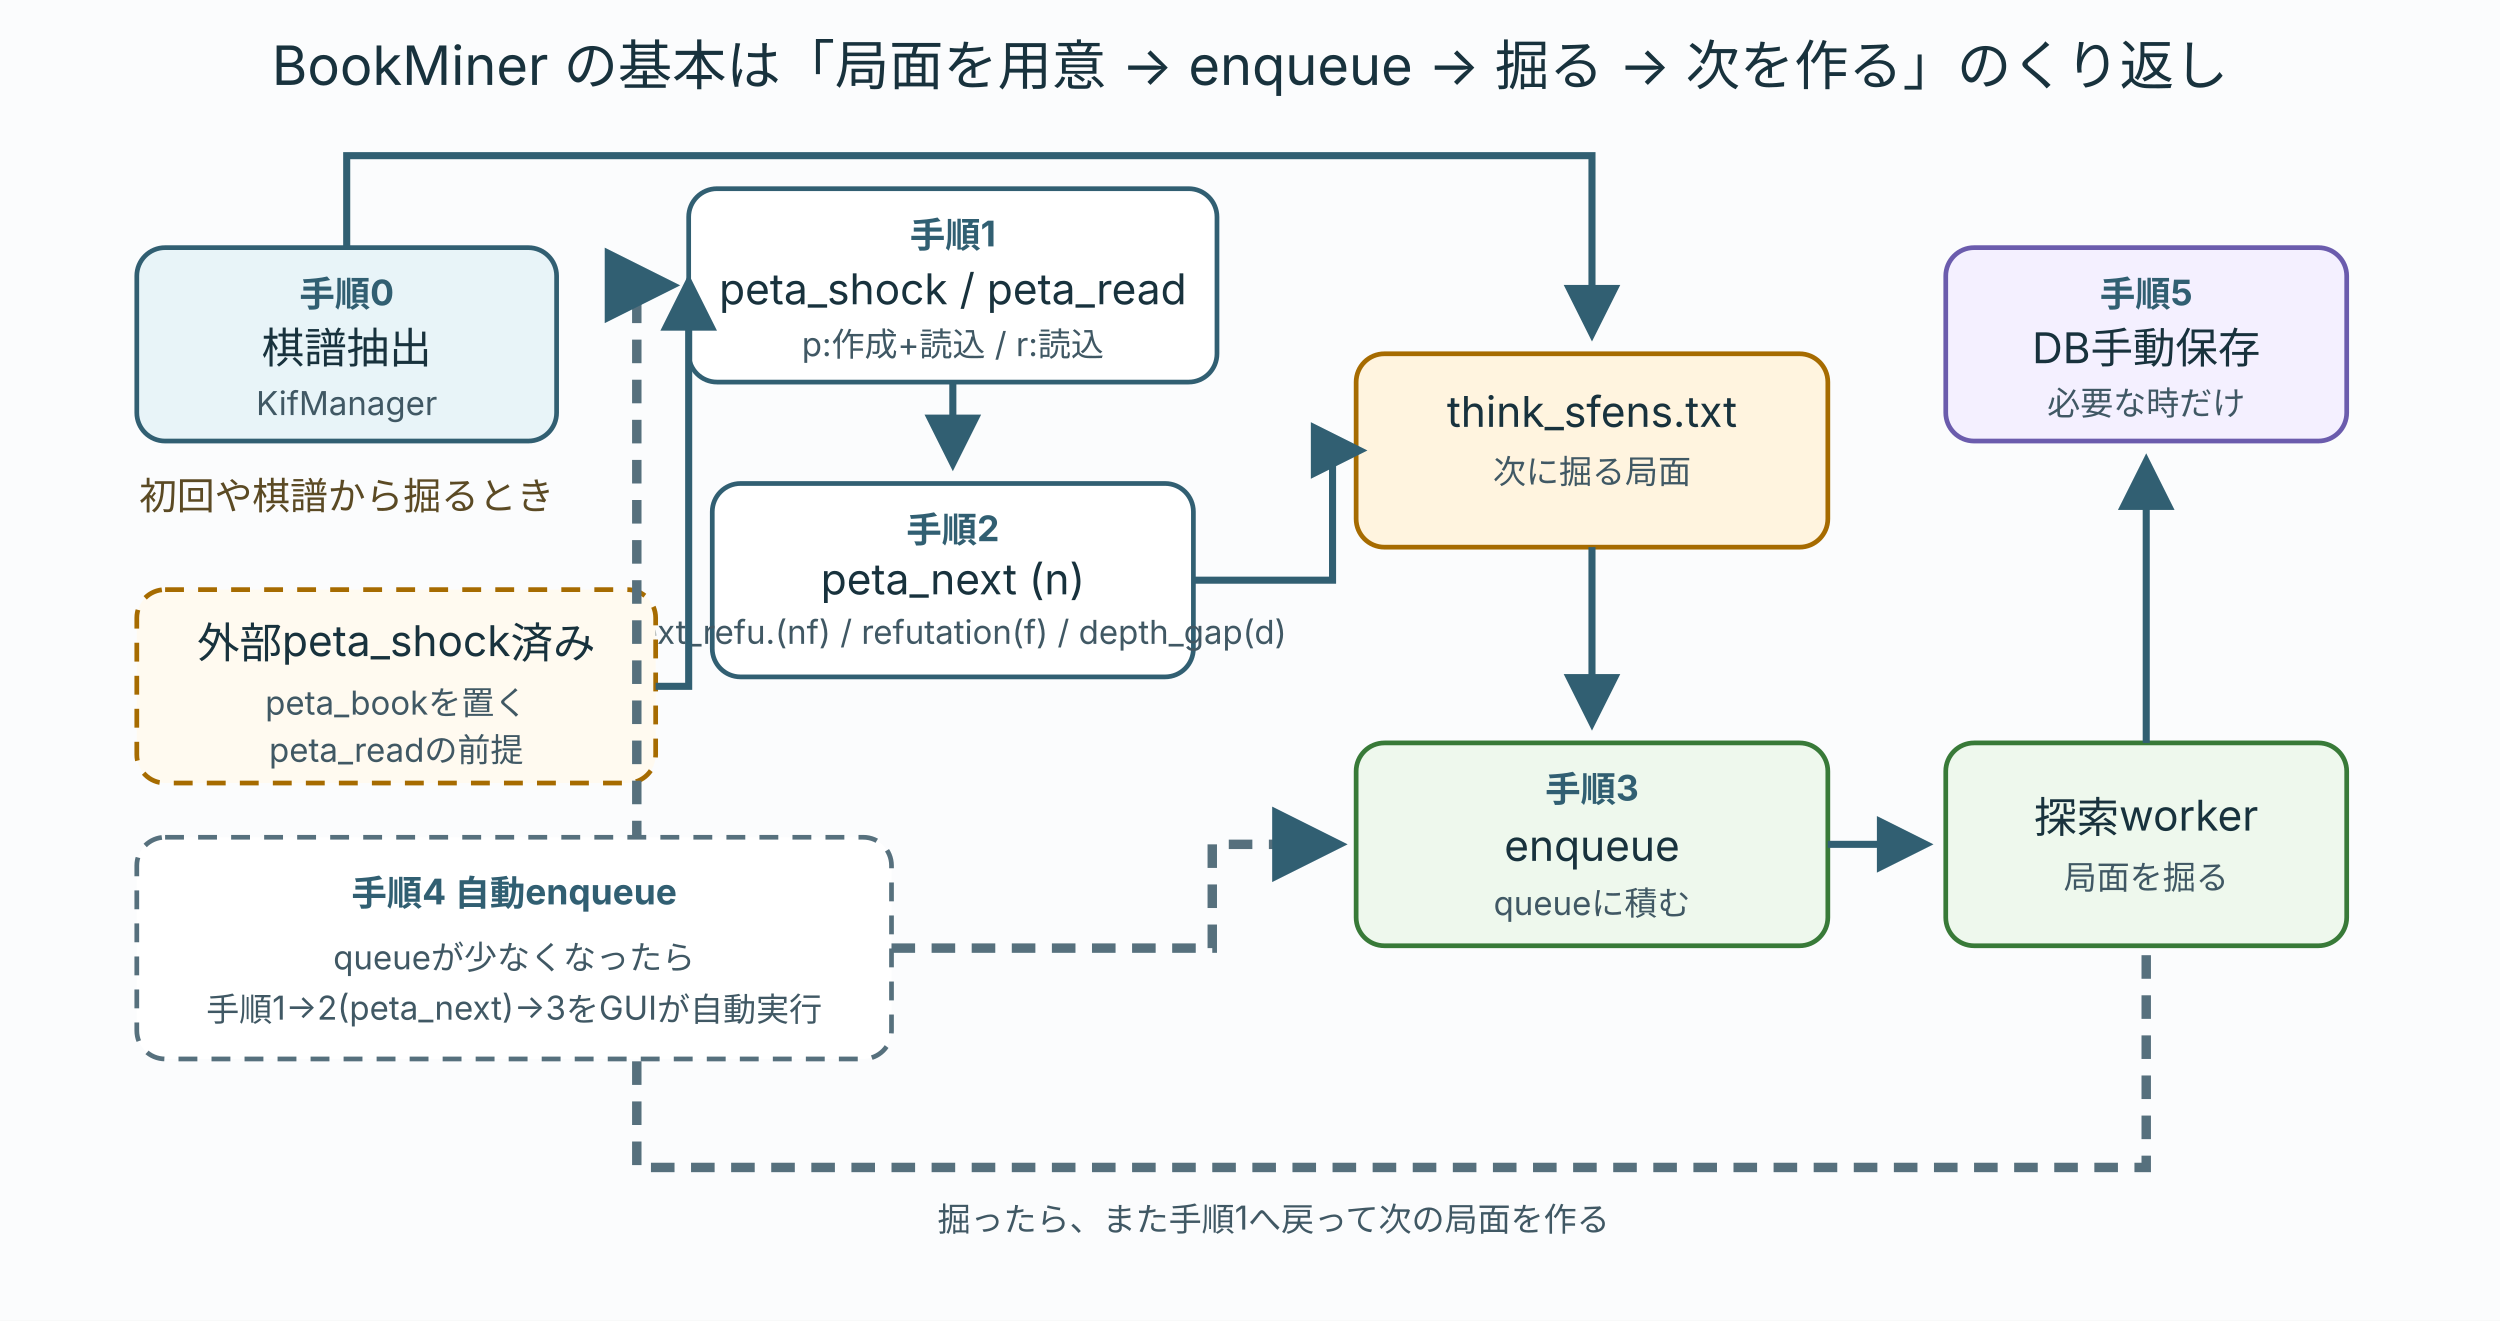
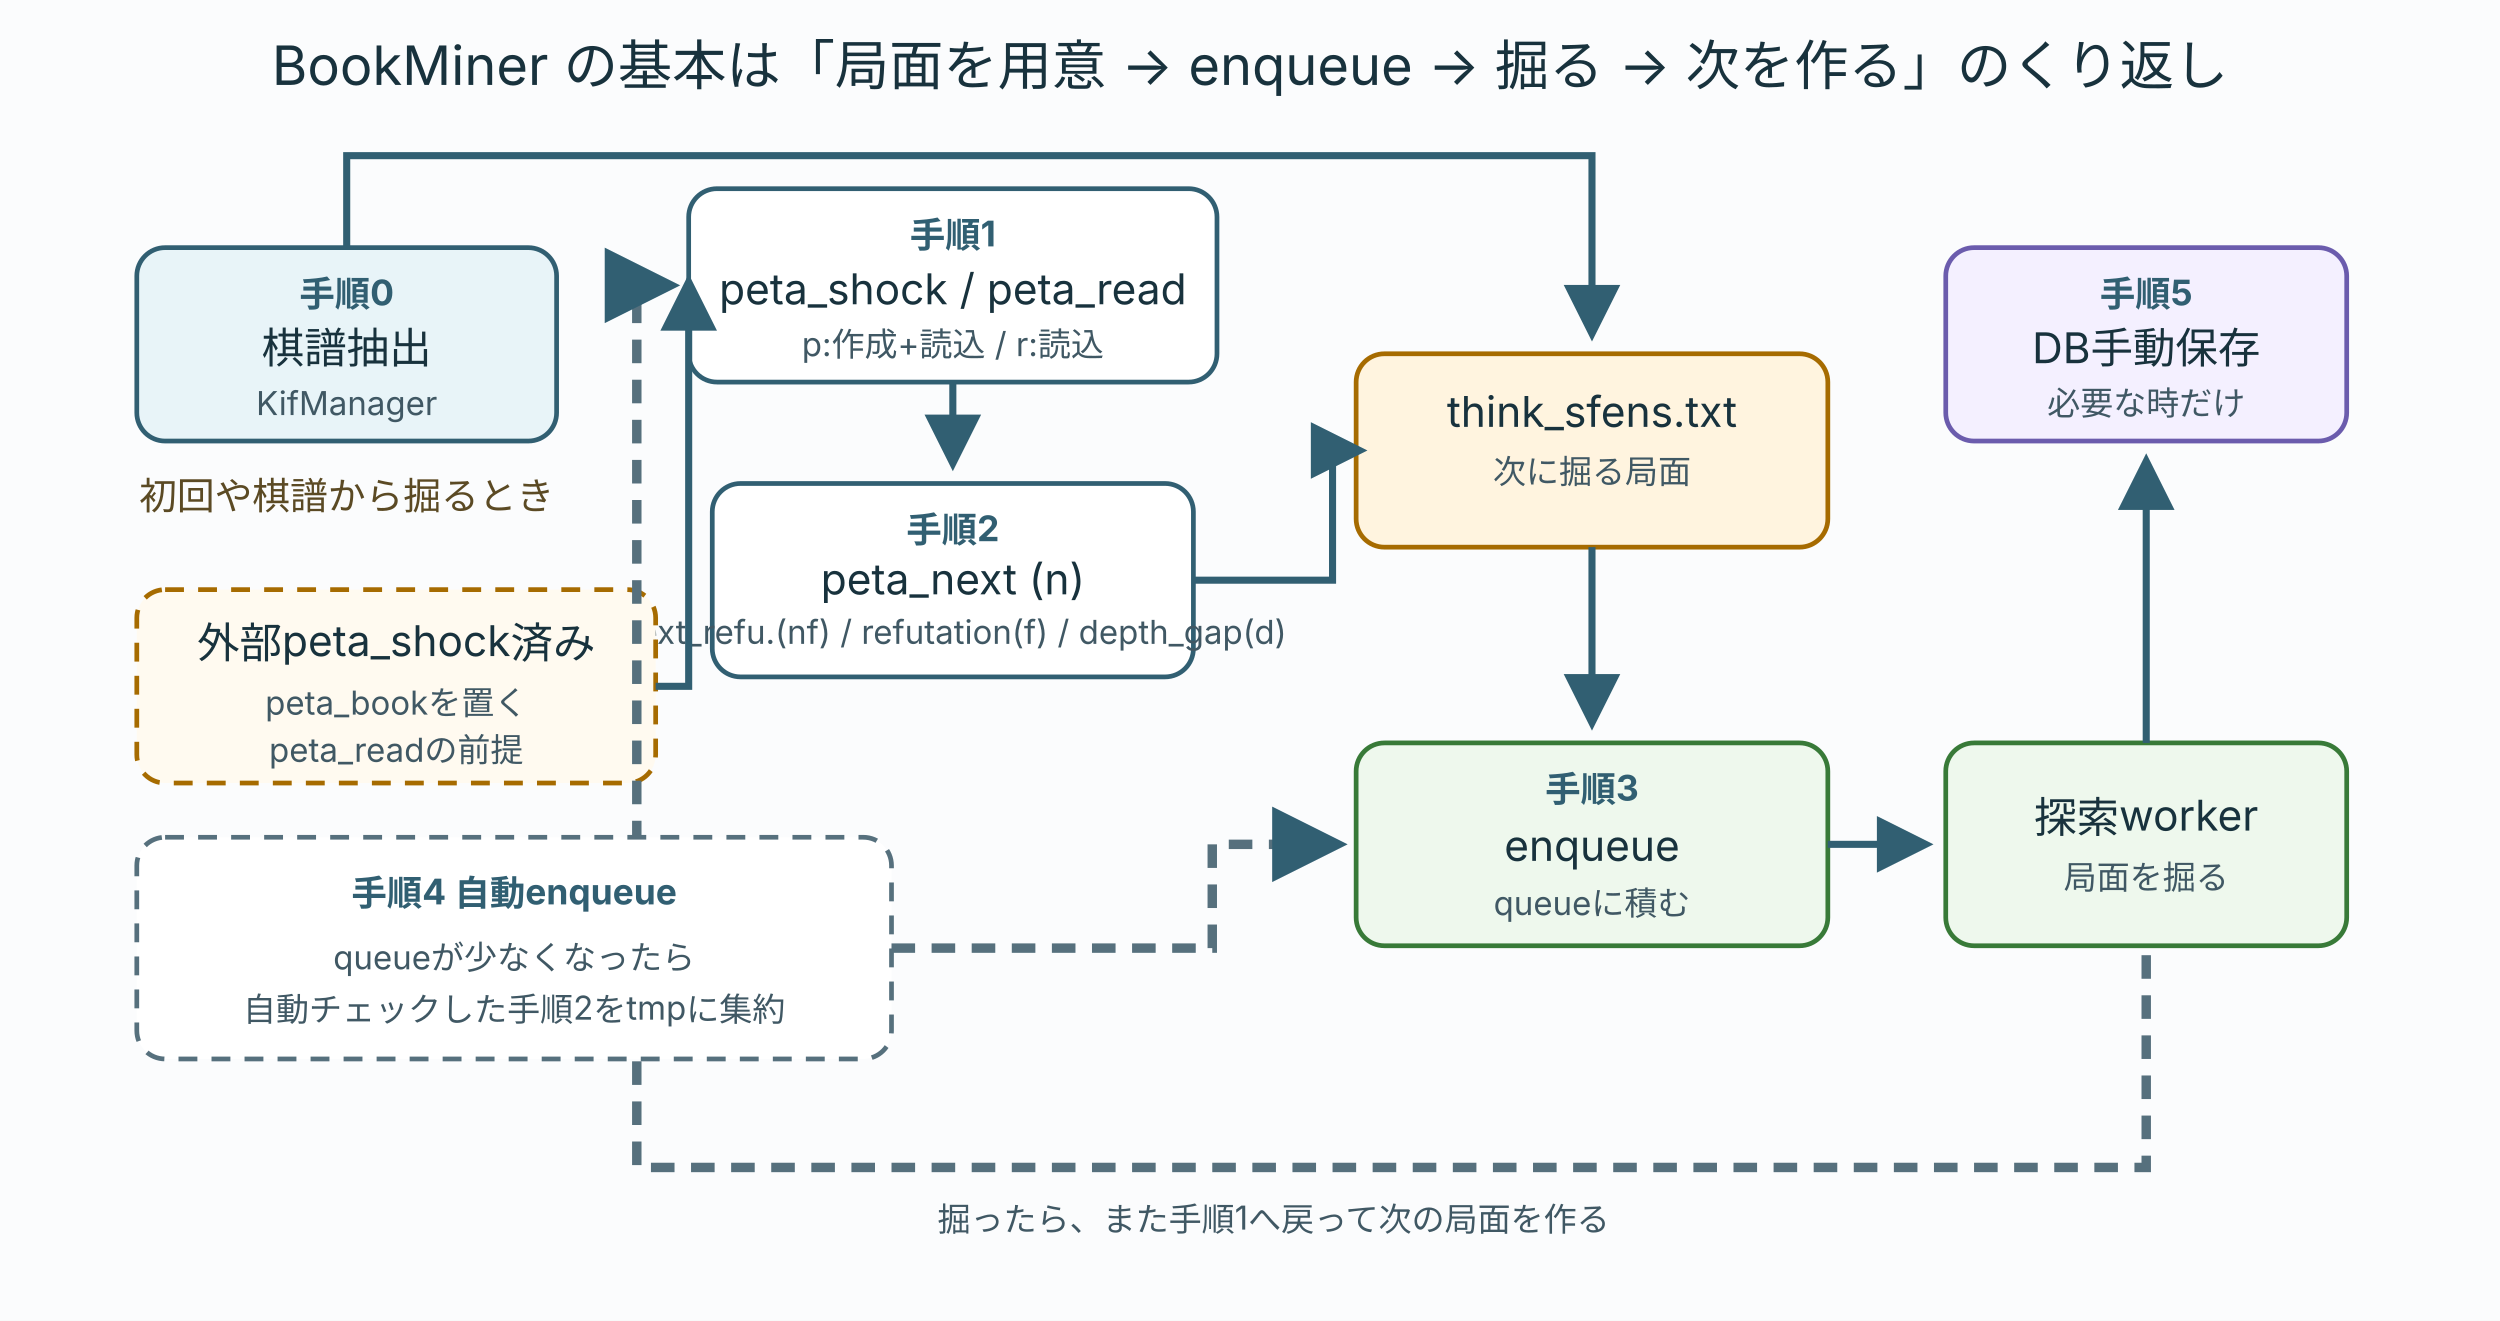
<svg xmlns="http://www.w3.org/2000/svg" width="1060" height="560" viewBox="0 0 1060 560" role="img" aria-labelledby="title desc">
  <defs>
    <marker id="arrow" viewBox="0 0 10 10" refX="8" refY="5" markerWidth="8" markerHeight="8" orient="auto-start-reverse">
      <path d="M 0 0 L 10 5 L 0 10 z" fill="#315f72" />
    </marker>
    <style>
      .bg { fill: #fbfcfd; }
      .box { fill: #ffffff; stroke: #315f72; stroke-width: 2; rx: 12; }
      .alt { fill: #e8f4f8; }
      .main { fill: #eef8ed; stroke: #387a38; }
      .file { fill: #fff4df; stroke: #a66b00; }
      .save { fill: #f4f0ff; stroke: #6b5cad; }
      .external { fill: #fffaf0; stroke: #a66b00; stroke-dasharray: 8 6; }
      .line { stroke: #315f72; stroke-width: 3; fill: none; marker-end: url(#arrow); }
      .loop { stroke: #56707d; stroke-width: 4; fill: none; marker-end: url(#arrow); stroke-dasharray: 10 7; }
      .text { font-family: -apple-system, BlinkMacSystemFont, "Segoe UI", sans-serif; fill: #18323d; font-size: 18px; text-anchor: middle; }
      .small { font-size: 14px; fill: #405864; }
      .step { font-size: 15px; font-weight: 700; fill: #315f72; }
      .note { font-size: 16px; fill: #5b4a24; }
    </style>
  </defs>
  <rect class="bg" x="0" y="0" width="1060" height="560" />
  <text class="text" x="530" y="36" style="font-size:23px">BookMiner の基本は「局面を用意 → enqueue → 掘る → 次を作る」のくり返し</text>
  <rect class="box alt" x="58" y="105" width="178" height="82" />
  <text class="text step" x="147" y="130">手順0</text>
  <text class="text" x="147" y="154">棋譜抽出</text>
  <text class="text small" x="147" y="176">KifManager</text>
  <rect class="box" x="292" y="80" width="224" height="82" />
  <text class="text step" x="404" y="105">手順1</text>
  <text class="text" x="404" y="129">peta_shock / peta_read</text>
  <text class="text small" x="404" y="151">p:作成+読込 / r:読込</text>
  <rect class="box" x="302" y="205" width="204" height="82" />
  <text class="text step" x="404" y="230">手順2</text>
  <text class="text" x="404" y="252">peta_next (n)</text>
  <text class="text small" x="404" y="273">next_refu.(nf) / refutation(f) / depth_gap(d)</text>
  <rect class="box file" x="575" y="150" width="200" height="82" />
  <text class="text" x="675" y="181">think_sfens.txt</text>
  <text class="text small" x="675" y="205">次に掘る局面</text>
  <rect class="box main" x="575" y="315" width="200" height="86" />
  <text class="text step" x="675" y="340">手順3</text>
  <text class="text" x="675" y="365">enqueue</text>
  <text class="text small" x="675" y="388">queueに積む</text>
  <rect class="box main" x="825" y="315" width="170" height="86" />
  <text class="text" x="910" y="353">探索worker</text>
  <text class="text small" x="910" y="377">局面を掘る</text>
  <rect class="box save" x="825" y="105" width="170" height="82" />
  <text class="text step" x="910" y="130">手順5</text>
  <text class="text" x="910" y="154">DB手動保存</text>
  <text class="text small" x="910" y="176">必要な時だけ</text>
  <path class="line" d="M 147 105 V 66 H 675 V 140" />
  <text class="text note" x="147" y="216">初回や棋譜から掘るとき</text>
  <path class="line" d="M 404 162 V 195" />
  <path class="line" d="M 506 246 H 565 V 191 H 575" />
  <path class="line" d="M 675 232 V 305" />
  <path class="line" d="M 775 358 H 815" />
  <rect class="box external" x="58" y="250" width="220" height="82" />
  <text class="text" x="168" y="279">外部peta_shock済み</text>
  <text class="text small" x="168" y="303">peta_bookを置く</text>
  <text class="text small" x="168" y="323">peta_readの前提</text>
  <path class="line" d="M 278 291 H 292 V 121" />
  <path class="loop" d="M 910 405 V 495 H 270 V 121 H 282" />
  <text class="text small" x="540" y="522">掘ったら、また手順1へ戻って次の局面を作る</text>
  <path class="line" d="M 910 315 V 197" />
  <rect x="58" y="355" width="320" height="94" rx="12" fill="#ffffff" stroke="#56707d" stroke-width="2" stroke-dasharray="8 6" />
  <text class="text step" x="218" y="384">手順4 自動enqueue</text>
  <text class="text small" x="218" y="411">queueが少なくなったら</text>
-   <text class="text small" x="218" y="433">手順1→2(peta_next)→3をGUIが自動実行</text>
+   <text class="text small" x="218" y="433">自動チェックした手順2をtmpに集約</text>
  <path class="loop" d="M 378 402 H 514 V 358 H 565" />
</svg>
